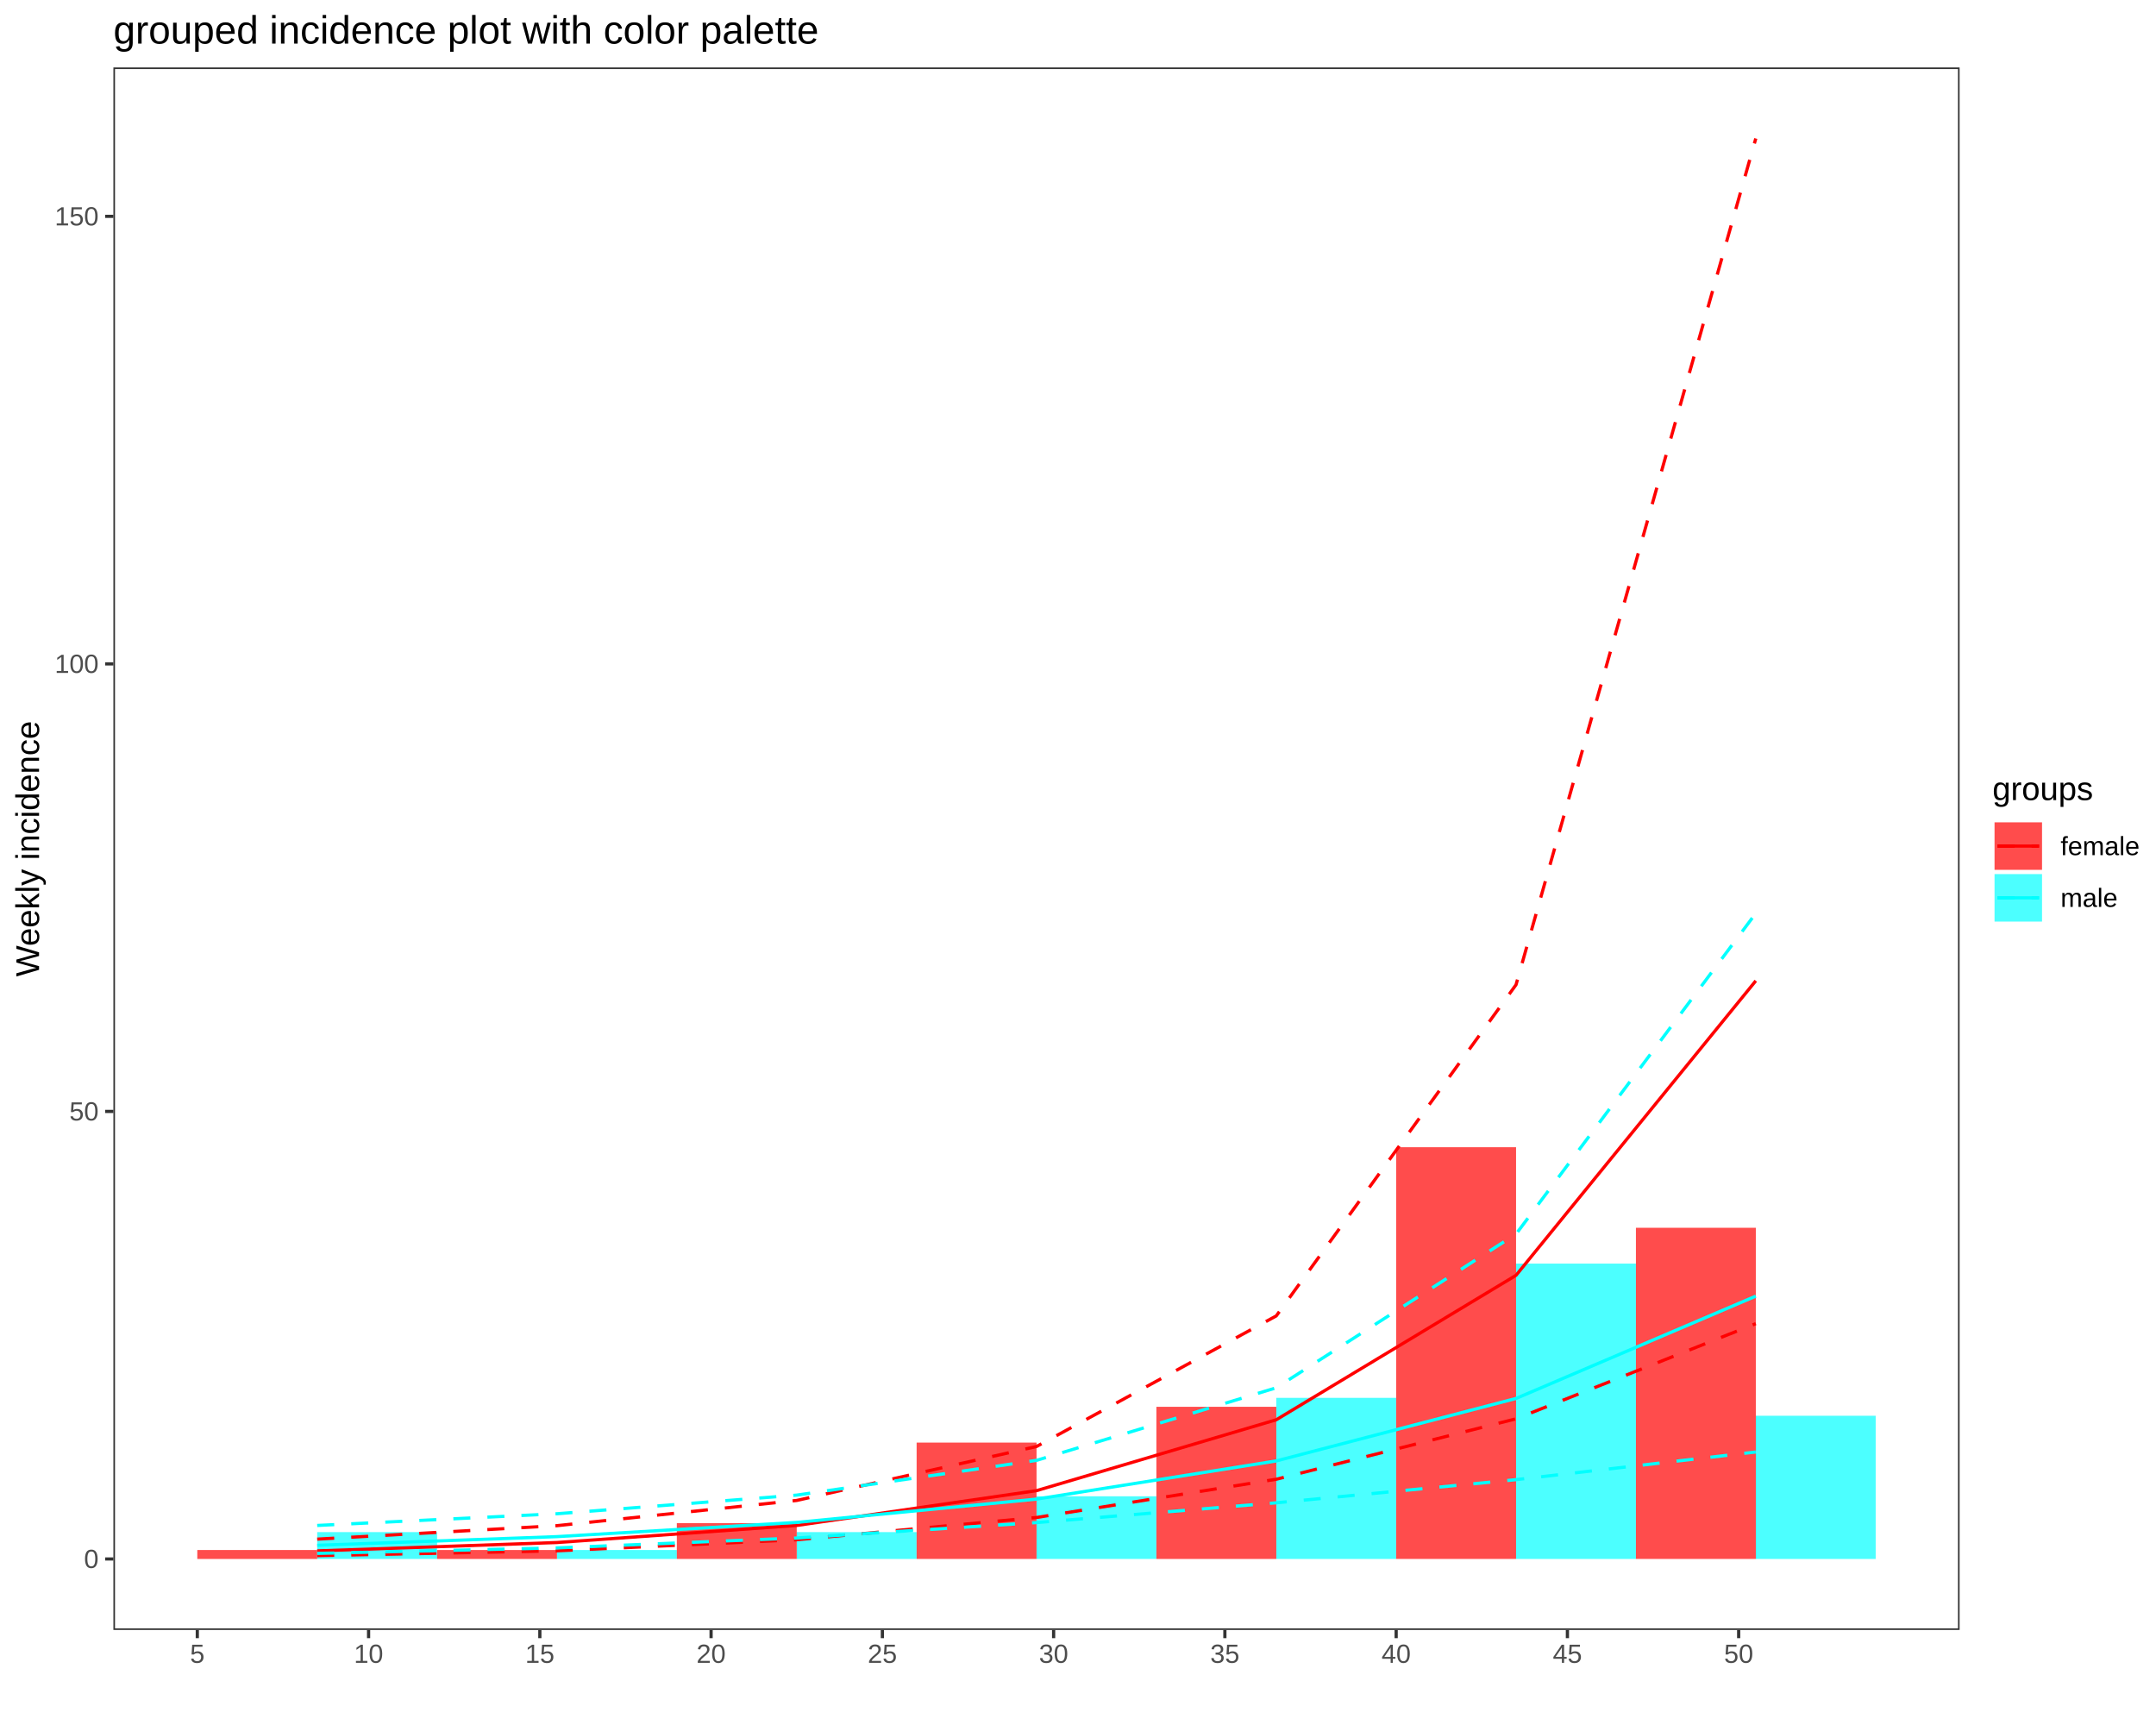
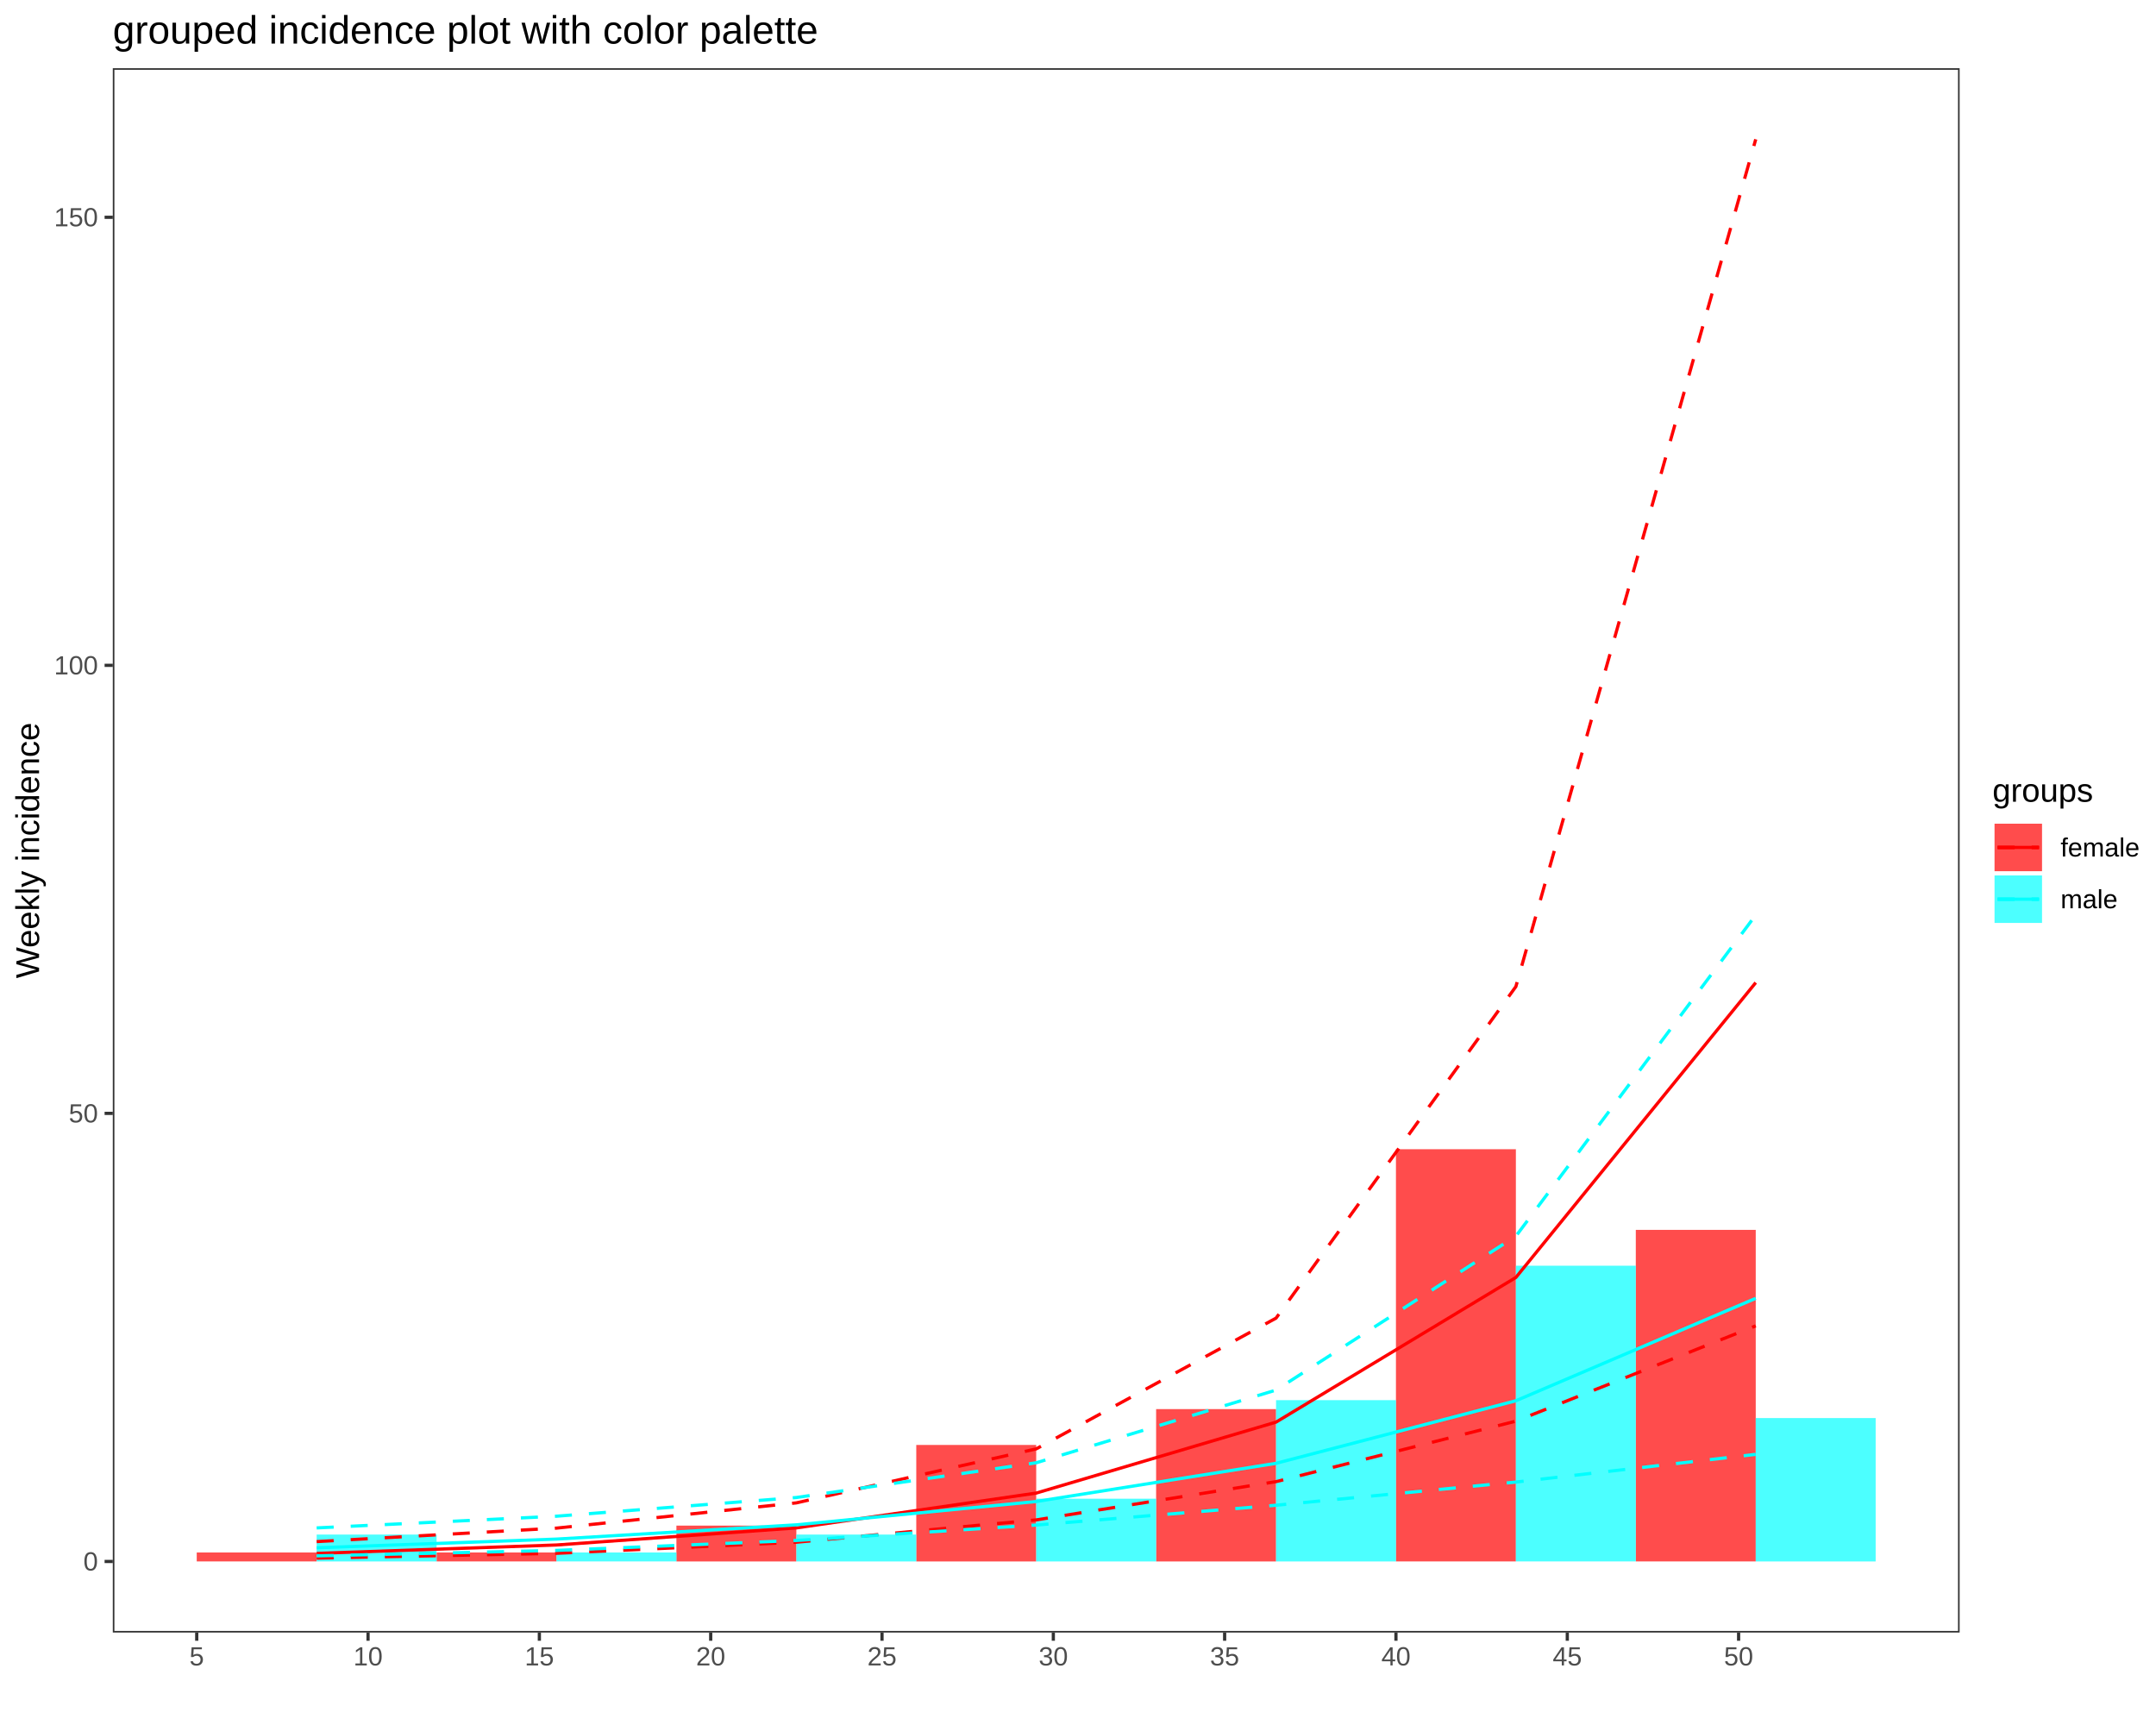
<svg xmlns="http://www.w3.org/2000/svg" viewBox="0 0 720.00 576.00">
  <defs>
    <style type="text/css">
    line, polyline, polygon, path, rect, circle {
      fill: none;
      stroke: #000000;
      stroke-linecap: round;
      stroke-linejoin: round;
      stroke-miterlimit: 10.00;
    }
  </style>
  </defs>
  <rect width="100%" height="100%" style="stroke: none; fill: #FFFFFF;" />
  <rect x="0.00" y="0.00" width="720.00" height="576.00" style="stroke-width: 1.07; stroke: #FFFFFF; fill: #FFFFFF;" />
  <defs>
-     <clipPath id="cpMzcuODd8NjU0LjQxfDU0NC4yN3wyMi41Mg==">
-       <rect x="37.87" y="22.52" width="616.54" height="521.75" />
+     <clipPath id="cpMzcuNjd8NjU0LjQxfDU0NS4xM3wyMi43Nw==">
+       <rect x="37.67" y="22.77" width="616.75" height="522.36" />
    </clipPath>
  </defs>
-   <rect x="37.87" y="22.52" width="616.54" height="521.75" style="stroke-width: 1.07; stroke: none; fill: #FFFFFF;" clip-path="url(#cpMzcuODd8NjU0LjQxfDU0NC4yN3wyMi41Mg==)" />
-   <rect x="105.93" y="511.59" width="40.04" height="8.97" style="stroke-width: 1.07; stroke: none; stroke-linecap: butt; fill: #00FFFF; fill-opacity: 0.70;" clip-path="url(#cpMzcuODd8NjU0LjQxfDU0NC4yN3wyMi41Mg==)" />
-   <rect x="65.89" y="517.57" width="40.04" height="2.99" style="stroke-width: 1.07; stroke: none; stroke-linecap: butt; fill: #FF0000; fill-opacity: 0.70;" clip-path="url(#cpMzcuODd8NjU0LjQxfDU0NC4yN3wyMi41Mg==)" />
-   <rect x="186.00" y="517.57" width="40.04" height="2.99" style="stroke-width: 1.07; stroke: none; stroke-linecap: butt; fill: #00FFFF; fill-opacity: 0.70;" clip-path="url(#cpMzcuODd8NjU0LjQxfDU0NC4yN3wyMi41Mg==)" />
-   <rect x="145.96" y="517.57" width="40.04" height="2.99" style="stroke-width: 1.07; stroke: none; stroke-linecap: butt; fill: #FF0000; fill-opacity: 0.70;" clip-path="url(#cpMzcuODd8NjU0LjQxfDU0NC4yN3wyMi41Mg==)" />
-   <rect x="266.07" y="511.59" width="40.04" height="8.97" style="stroke-width: 1.07; stroke: none; stroke-linecap: butt; fill: #00FFFF; fill-opacity: 0.70;" clip-path="url(#cpMzcuODd8NjU0LjQxfDU0NC4yN3wyMi41Mg==)" />
-   <rect x="226.03" y="508.60" width="40.04" height="11.95" style="stroke-width: 1.07; stroke: none; stroke-linecap: butt; fill: #FF0000; fill-opacity: 0.70;" clip-path="url(#cpMzcuODd8NjU0LjQxfDU0NC4yN3wyMi41Mg==)" />
-   <rect x="346.14" y="499.63" width="40.04" height="20.92" style="stroke-width: 1.07; stroke: none; stroke-linecap: butt; fill: #00FFFF; fill-opacity: 0.70;" clip-path="url(#cpMzcuODd8NjU0LjQxfDU0NC4yN3wyMi41Mg==)" />
-   <rect x="306.11" y="481.70" width="40.04" height="38.85" style="stroke-width: 1.07; stroke: none; stroke-linecap: butt; fill: #FF0000; fill-opacity: 0.70;" clip-path="url(#cpMzcuODd8NjU0LjQxfDU0NC4yN3wyMi41Mg==)" />
-   <rect x="426.21" y="466.76" width="40.04" height="53.80" style="stroke-width: 1.07; stroke: none; stroke-linecap: butt; fill: #00FFFF; fill-opacity: 0.70;" clip-path="url(#cpMzcuODd8NjU0LjQxfDU0NC4yN3wyMi41Mg==)" />
-   <rect x="386.18" y="469.75" width="40.04" height="50.81" style="stroke-width: 1.07; stroke: none; stroke-linecap: butt; fill: #FF0000; fill-opacity: 0.70;" clip-path="url(#cpMzcuODd8NjU0LjQxfDU0NC4yN3wyMi41Mg==)" />
-   <rect x="506.28" y="421.93" width="40.04" height="98.63" style="stroke-width: 1.07; stroke: none; stroke-linecap: butt; fill: #00FFFF; fill-opacity: 0.70;" clip-path="url(#cpMzcuODd8NjU0LjQxfDU0NC4yN3wyMi41Mg==)" />
-   <rect x="466.25" y="383.07" width="40.04" height="137.48" style="stroke-width: 1.07; stroke: none; stroke-linecap: butt; fill: #FF0000; fill-opacity: 0.70;" clip-path="url(#cpMzcuODd8NjU0LjQxfDU0NC4yN3wyMi41Mg==)" />
-   <rect x="586.35" y="472.74" width="40.04" height="47.82" style="stroke-width: 1.07; stroke: none; stroke-linecap: butt; fill: #00FFFF; fill-opacity: 0.70;" clip-path="url(#cpMzcuODd8NjU0LjQxfDU0NC4yN3wyMi41Mg==)" />
-   <rect x="546.32" y="409.97" width="40.04" height="110.58" style="stroke-width: 1.07; stroke: none; stroke-linecap: butt; fill: #FF0000; fill-opacity: 0.70;" clip-path="url(#cpMzcuODd8NjU0LjQxfDU0NC4yN3wyMi41Mg==)" />
-   <polyline points="105.93,517.86 186.00,515.07 266.07,509.37 346.14,497.75 426.21,474.08 506.28,425.84 586.35,327.50 " style="stroke-width: 1.07; stroke: #FF0000; stroke-linecap: butt;" clip-path="url(#cpMzcuODd8NjU0LjQxfDU0NC4yN3wyMi41Mg==)" />
-   <polyline points="105.93,516.00 186.00,513.10 266.07,508.35 346.14,500.57 426.21,487.82 506.28,466.96 586.35,432.80 " style="stroke-width: 1.07; stroke: #00FFFF; stroke-linecap: butt;" clip-path="url(#cpMzcuODd8NjU0LjQxfDU0NC4yN3wyMi41Mg==)" />
-   <polyline points="105.93,519.46 186.00,517.84 266.07,514.15 346.14,506.71 426.21,493.94 506.28,473.76 586.35,441.98 " style="stroke-width: 1.07; stroke: #FF0000; stroke-dasharray: 5.69,5.69; stroke-linecap: butt;" clip-path="url(#cpMzcuODd8NjU0LjQxfDU0NC4yN3wyMi41Mg==)" />
-   <polyline points="105.93,518.70 186.00,516.87 266.07,513.56 346.14,508.41 426.21,501.81 506.28,494.08 586.35,484.84 " style="stroke-width: 1.07; stroke: #00FFFF; stroke-dasharray: 5.69,5.69; stroke-linecap: butt;" clip-path="url(#cpMzcuODd8NjU0LjQxfDU0NC4yN3wyMi41Mg==)" />
-   <polyline points="105.93,513.94 186.00,509.44 266.07,501.02 346.14,483.01 426.21,439.40 506.28,328.82 586.35,46.24 " style="stroke-width: 1.07; stroke: #FF0000; stroke-dasharray: 5.69,5.69; stroke-linecap: butt;" clip-path="url(#cpMzcuODd8NjU0LjQxfDU0NC4yN3wyMi41Mg==)" />
-   <polyline points="105.93,509.37 186.00,505.46 266.07,499.24 346.14,487.64 426.21,463.40 506.28,412.07 586.35,304.95 " style="stroke-width: 1.07; stroke: #00FFFF; stroke-dasharray: 5.69,5.69; stroke-linecap: butt;" clip-path="url(#cpMzcuODd8NjU0LjQxfDU0NC4yN3wyMi41Mg==)" />
-   <rect x="37.87" y="22.52" width="616.54" height="521.75" style="stroke-width: 1.07; stroke: #333333;" clip-path="url(#cpMzcuODd8NjU0LjQxfDU0NC4yN3wyMi41Mg==)" />
+   <rect x="37.67" y="22.77" width="616.75" height="522.36" style="stroke-width: 1.07; stroke: none; fill: #FFFFFF;" clip-path="url(#cpMzcuNjd8NjU0LjQxfDU0NS4xM3wyMi43Nw==)" />
+   <rect x="65.70" y="518.39" width="40.05" height="2.99" style="stroke-width: 1.07; stroke: none; stroke-linecap: square; stroke-linejoin: miter; fill: #FF0000; fill-opacity: 0.70;" clip-path="url(#cpMzcuNjd8NjU0LjQxfDU0NS4xM3wyMi43Nw==)" />
+   <rect x="145.80" y="518.39" width="40.05" height="2.99" style="stroke-width: 1.07; stroke: none; stroke-linecap: square; stroke-linejoin: miter; fill: #FF0000; fill-opacity: 0.70;" clip-path="url(#cpMzcuNjd8NjU0LjQxfDU0NS4xM3wyMi43Nw==)" />
+   <rect x="225.89" y="509.42" width="40.05" height="11.97" style="stroke-width: 1.07; stroke: none; stroke-linecap: square; stroke-linejoin: miter; fill: #FF0000; fill-opacity: 0.70;" clip-path="url(#cpMzcuNjd8NjU0LjQxfDU0NS4xM3wyMi43Nw==)" />
+   <rect x="305.99" y="482.49" width="40.05" height="38.90" style="stroke-width: 1.07; stroke: none; stroke-linecap: square; stroke-linejoin: miter; fill: #FF0000; fill-opacity: 0.70;" clip-path="url(#cpMzcuNjd8NjU0LjQxfDU0NS4xM3wyMi43Nw==)" />
+   <rect x="386.09" y="470.52" width="40.05" height="50.87" style="stroke-width: 1.07; stroke: none; stroke-linecap: square; stroke-linejoin: miter; fill: #FF0000; fill-opacity: 0.70;" clip-path="url(#cpMzcuNjd8NjU0LjQxfDU0NS4xM3wyMi43Nw==)" />
+   <rect x="466.18" y="383.74" width="40.05" height="137.64" style="stroke-width: 1.07; stroke: none; stroke-linecap: square; stroke-linejoin: miter; fill: #FF0000; fill-opacity: 0.70;" clip-path="url(#cpMzcuNjd8NjU0LjQxfDU0NS4xM3wyMi43Nw==)" />
+   <rect x="546.28" y="410.67" width="40.05" height="110.71" style="stroke-width: 1.07; stroke: none; stroke-linecap: square; stroke-linejoin: miter; fill: #FF0000; fill-opacity: 0.70;" clip-path="url(#cpMzcuNjd8NjU0LjQxfDU0NS4xM3wyMi43Nw==)" />
+   <rect x="105.75" y="512.41" width="40.05" height="8.98" style="stroke-width: 1.07; stroke: none; stroke-linecap: square; stroke-linejoin: miter; fill: #00FFFF; fill-opacity: 0.70;" clip-path="url(#cpMzcuNjd8NjU0LjQxfDU0NS4xM3wyMi43Nw==)" />
+   <rect x="185.85" y="518.39" width="40.05" height="2.99" style="stroke-width: 1.07; stroke: none; stroke-linecap: square; stroke-linejoin: miter; fill: #00FFFF; fill-opacity: 0.70;" clip-path="url(#cpMzcuNjd8NjU0LjQxfDU0NS4xM3wyMi43Nw==)" />
+   <rect x="265.94" y="512.41" width="40.05" height="8.98" style="stroke-width: 1.07; stroke: none; stroke-linecap: square; stroke-linejoin: miter; fill: #00FFFF; fill-opacity: 0.70;" clip-path="url(#cpMzcuNjd8NjU0LjQxfDU0NS4xM3wyMi43Nw==)" />
+   <rect x="346.04" y="500.44" width="40.05" height="20.95" style="stroke-width: 1.07; stroke: none; stroke-linecap: square; stroke-linejoin: miter; fill: #00FFFF; fill-opacity: 0.70;" clip-path="url(#cpMzcuNjd8NjU0LjQxfDU0NS4xM3wyMi43Nw==)" />
+   <rect x="426.14" y="467.53" width="40.05" height="53.86" style="stroke-width: 1.07; stroke: none; stroke-linecap: square; stroke-linejoin: miter; fill: #00FFFF; fill-opacity: 0.70;" clip-path="url(#cpMzcuNjd8NjU0LjQxfDU0NS4xM3wyMi43Nw==)" />
+   <rect x="506.23" y="422.64" width="40.05" height="98.74" style="stroke-width: 1.07; stroke: none; stroke-linecap: square; stroke-linejoin: miter; fill: #00FFFF; fill-opacity: 0.70;" clip-path="url(#cpMzcuNjd8NjU0LjQxfDU0NS4xM3wyMi43Nw==)" />
+   <rect x="586.33" y="473.51" width="40.05" height="47.88" style="stroke-width: 1.07; stroke: none; stroke-linecap: square; stroke-linejoin: miter; fill: #00FFFF; fill-opacity: 0.70;" clip-path="url(#cpMzcuNjd8NjU0LjQxfDU0NS4xM3wyMi43Nw==)" />
+   <polyline points="105.75,518.69 185.85,515.89 265.94,510.19 346.04,498.56 426.14,474.86 506.23,426.56 586.33,328.11 " style="stroke-width: 1.07; stroke: #FF0000; stroke-linecap: butt;" clip-path="url(#cpMzcuNjd8NjU0LjQxfDU0NS4xM3wyMi43Nw==)" />
+   <polyline points="105.75,516.83 185.85,513.92 265.94,509.16 346.04,501.37 426.14,488.62 506.23,467.73 586.33,433.53 " style="stroke-width: 1.07; stroke: #00FFFF; stroke-linecap: butt;" clip-path="url(#cpMzcuNjd8NjU0LjQxfDU0NS4xM3wyMi43Nw==)" />
+   <polyline points="105.75,520.29 185.85,518.67 265.94,514.97 346.04,507.52 426.14,494.74 506.23,474.54 586.33,442.72 " style="stroke-width: 1.07; stroke: #FF0000; stroke-dasharray: 5.69,5.69; stroke-linecap: butt;" clip-path="url(#cpMzcuNjd8NjU0LjQxfDU0NS4xM3wyMi43Nw==)" />
+   <polyline points="105.75,519.53 185.85,517.70 265.94,514.39 346.04,509.23 426.14,502.62 506.23,494.88 586.33,485.63 " style="stroke-width: 1.07; stroke: #00FFFF; stroke-dasharray: 5.69,5.69; stroke-linecap: butt;" clip-path="url(#cpMzcuNjd8NjU0LjQxfDU0NS4xM3wyMi43Nw==)" />
+   <polyline points="105.75,514.76 185.85,510.26 265.94,501.83 346.04,483.80 426.14,440.14 506.23,329.43 586.33,46.52 " style="stroke-width: 1.07; stroke: #FF0000; stroke-dasharray: 5.69,5.69; stroke-linecap: butt;" clip-path="url(#cpMzcuNjd8NjU0LjQxfDU0NS4xM3wyMi43Nw==)" />
+   <polyline points="105.75,510.19 185.85,506.28 265.94,500.04 346.04,488.44 426.14,464.16 506.23,412.78 586.33,305.53 " style="stroke-width: 1.07; stroke: #00FFFF; stroke-dasharray: 5.69,5.69; stroke-linecap: butt;" clip-path="url(#cpMzcuNjd8NjU0LjQxfDU0NS4xM3wyMi43Nw==)" />
+   <rect x="37.67" y="22.77" width="616.75" height="522.36" style="stroke-width: 1.07; stroke: #333333;" clip-path="url(#cpMzcuNjd8NjU0LjQxfDU0NS4xM3wyMi43Nw==)" />
  <defs>
    <clipPath id="cpMC4wMHw3MjAuMDB8NTc2LjAwfDAuMDA=">
      <rect x="0.00" y="0.00" width="720.00" height="576.00" />
    </clipPath>
  </defs>
  <g clip-path="url(#cpMC4wMHw3MjAuMDB8NTc2LjAwfDAuMDA=)">
-     <text x="28.05" y="523.58" style="font-size: 8.80px; fill: #4D4D4D; font-family: Liberation Sans;" textLength="4.89px" lengthAdjust="spacingAndGlyphs">0</text>
+     <text x="27.84" y="524.41" style="font-size: 8.80px; fill: #4D4D4D; font-family: Liberation Sans;" textLength="4.89px" lengthAdjust="spacingAndGlyphs">0</text>
  </g>
  <g clip-path="url(#cpMC4wMHw3MjAuMDB8NTc2LjAwfDAuMDA=)">
-     <text x="23.16" y="374.14" style="font-size: 8.80px; fill: #4D4D4D; font-family: Liberation Sans;" textLength="9.78px" lengthAdjust="spacingAndGlyphs">50</text>
+     <text x="22.95" y="374.80" style="font-size: 8.80px; fill: #4D4D4D; font-family: Liberation Sans;" textLength="9.78px" lengthAdjust="spacingAndGlyphs">50</text>
  </g>
  <g clip-path="url(#cpMC4wMHw3MjAuMDB8NTc2LjAwfDAuMDA=)">
-     <text x="18.27" y="224.70" style="font-size: 8.80px; fill: #4D4D4D; font-family: Liberation Sans;" textLength="14.67px" lengthAdjust="spacingAndGlyphs">100</text>
+     <text x="18.06" y="225.19" style="font-size: 8.80px; fill: #4D4D4D; font-family: Liberation Sans;" textLength="14.67px" lengthAdjust="spacingAndGlyphs">100</text>
  </g>
  <g clip-path="url(#cpMC4wMHw3MjAuMDB8NTc2LjAwfDAuMDA=)">
-     <text x="18.27" y="75.27" style="font-size: 8.80px; fill: #4D4D4D; font-family: Liberation Sans;" textLength="14.67px" lengthAdjust="spacingAndGlyphs">150</text>
+     <text x="18.06" y="75.57" style="font-size: 8.80px; fill: #4D4D4D; font-family: Liberation Sans;" textLength="14.67px" lengthAdjust="spacingAndGlyphs">150</text>
  </g>
-   <polyline points="35.13,520.56 37.87,520.56 " style="stroke-width: 1.07; stroke: #333333; stroke-linecap: butt;" clip-path="url(#cpMC4wMHw3MjAuMDB8NTc2LjAwfDAuMDA=)" />
-   <polyline points="35.13,371.12 37.87,371.12 " style="stroke-width: 1.07; stroke: #333333; stroke-linecap: butt;" clip-path="url(#cpMC4wMHw3MjAuMDB8NTc2LjAwfDAuMDA=)" />
-   <polyline points="35.13,221.68 37.87,221.68 " style="stroke-width: 1.07; stroke: #333333; stroke-linecap: butt;" clip-path="url(#cpMC4wMHw3MjAuMDB8NTc2LjAwfDAuMDA=)" />
-   <polyline points="35.13,72.24 37.87,72.24 " style="stroke-width: 1.07; stroke: #333333; stroke-linecap: butt;" clip-path="url(#cpMC4wMHw3MjAuMDB8NTc2LjAwfDAuMDA=)" />
-   <polyline points="65.89,547.01 65.89,544.27 " style="stroke-width: 1.07; stroke: #333333; stroke-linecap: butt;" clip-path="url(#cpMC4wMHw3MjAuMDB8NTc2LjAwfDAuMDA=)" />
-   <polyline points="123.09,547.01 123.09,544.27 " style="stroke-width: 1.07; stroke: #333333; stroke-linecap: butt;" clip-path="url(#cpMC4wMHw3MjAuMDB8NTc2LjAwfDAuMDA=)" />
-   <polyline points="180.28,547.01 180.28,544.27 " style="stroke-width: 1.07; stroke: #333333; stroke-linecap: butt;" clip-path="url(#cpMC4wMHw3MjAuMDB8NTc2LjAwfDAuMDA=)" />
-   <polyline points="237.47,547.01 237.47,544.27 " style="stroke-width: 1.07; stroke: #333333; stroke-linecap: butt;" clip-path="url(#cpMC4wMHw3MjAuMDB8NTc2LjAwfDAuMDA=)" />
-   <polyline points="294.67,547.01 294.67,544.27 " style="stroke-width: 1.07; stroke: #333333; stroke-linecap: butt;" clip-path="url(#cpMC4wMHw3MjAuMDB8NTc2LjAwfDAuMDA=)" />
-   <polyline points="351.86,547.01 351.86,544.27 " style="stroke-width: 1.07; stroke: #333333; stroke-linecap: butt;" clip-path="url(#cpMC4wMHw3MjAuMDB8NTc2LjAwfDAuMDA=)" />
-   <polyline points="409.05,547.01 409.05,544.27 " style="stroke-width: 1.07; stroke: #333333; stroke-linecap: butt;" clip-path="url(#cpMC4wMHw3MjAuMDB8NTc2LjAwfDAuMDA=)" />
-   <polyline points="466.25,547.01 466.25,544.27 " style="stroke-width: 1.07; stroke: #333333; stroke-linecap: butt;" clip-path="url(#cpMC4wMHw3MjAuMDB8NTc2LjAwfDAuMDA=)" />
-   <polyline points="523.44,547.01 523.44,544.27 " style="stroke-width: 1.07; stroke: #333333; stroke-linecap: butt;" clip-path="url(#cpMC4wMHw3MjAuMDB8NTc2LjAwfDAuMDA=)" />
-   <polyline points="580.63,547.01 580.63,544.27 " style="stroke-width: 1.07; stroke: #333333; stroke-linecap: butt;" clip-path="url(#cpMC4wMHw3MjAuMDB8NTc2LjAwfDAuMDA=)" />
+   <polyline points="34.93,521.39 37.67,521.39 " style="stroke-width: 1.07; stroke: #333333; stroke-linecap: butt;" clip-path="url(#cpMC4wMHw3MjAuMDB8NTc2LjAwfDAuMDA=)" />
+   <polyline points="34.93,371.77 37.67,371.77 " style="stroke-width: 1.07; stroke: #333333; stroke-linecap: butt;" clip-path="url(#cpMC4wMHw3MjAuMDB8NTc2LjAwfDAuMDA=)" />
+   <polyline points="34.93,222.16 37.67,222.16 " style="stroke-width: 1.07; stroke: #333333; stroke-linecap: butt;" clip-path="url(#cpMC4wMHw3MjAuMDB8NTc2LjAwfDAuMDA=)" />
+   <polyline points="34.93,72.55 37.67,72.55 " style="stroke-width: 1.07; stroke: #333333; stroke-linecap: butt;" clip-path="url(#cpMC4wMHw3MjAuMDB8NTc2LjAwfDAuMDA=)" />
+   <polyline points="65.70,547.87 65.70,545.13 " style="stroke-width: 1.07; stroke: #333333; stroke-linecap: butt;" clip-path="url(#cpMC4wMHw3MjAuMDB8NTc2LjAwfDAuMDA=)" />
+   <polyline points="122.91,547.87 122.91,545.13 " style="stroke-width: 1.07; stroke: #333333; stroke-linecap: butt;" clip-path="url(#cpMC4wMHw3MjAuMDB8NTc2LjAwfDAuMDA=)" />
+   <polyline points="180.12,547.87 180.12,545.13 " style="stroke-width: 1.07; stroke: #333333; stroke-linecap: butt;" clip-path="url(#cpMC4wMHw3MjAuMDB8NTc2LjAwfDAuMDA=)" />
+   <polyline points="237.34,547.87 237.34,545.13 " style="stroke-width: 1.07; stroke: #333333; stroke-linecap: butt;" clip-path="url(#cpMC4wMHw3MjAuMDB8NTc2LjAwfDAuMDA=)" />
+   <polyline points="294.55,547.87 294.55,545.13 " style="stroke-width: 1.07; stroke: #333333; stroke-linecap: butt;" clip-path="url(#cpMC4wMHw3MjAuMDB8NTc2LjAwfDAuMDA=)" />
+   <polyline points="351.76,547.87 351.76,545.13 " style="stroke-width: 1.07; stroke: #333333; stroke-linecap: butt;" clip-path="url(#cpMC4wMHw3MjAuMDB8NTc2LjAwfDAuMDA=)" />
+   <polyline points="408.97,547.87 408.97,545.13 " style="stroke-width: 1.07; stroke: #333333; stroke-linecap: butt;" clip-path="url(#cpMC4wMHw3MjAuMDB8NTc2LjAwfDAuMDA=)" />
+   <polyline points="466.18,547.87 466.18,545.13 " style="stroke-width: 1.07; stroke: #333333; stroke-linecap: butt;" clip-path="url(#cpMC4wMHw3MjAuMDB8NTc2LjAwfDAuMDA=)" />
+   <polyline points="523.40,547.87 523.40,545.13 " style="stroke-width: 1.07; stroke: #333333; stroke-linecap: butt;" clip-path="url(#cpMC4wMHw3MjAuMDB8NTc2LjAwfDAuMDA=)" />
+   <polyline points="580.61,547.87 580.61,545.13 " style="stroke-width: 1.07; stroke: #333333; stroke-linecap: butt;" clip-path="url(#cpMC4wMHw3MjAuMDB8NTc2LjAwfDAuMDA=)" />
  <g clip-path="url(#cpMC4wMHw3MjAuMDB8NTc2LjAwfDAuMDA=)">
-     <text x="63.45" y="555.25" style="font-size: 8.80px; fill: #4D4D4D; font-family: Liberation Sans;" textLength="4.89px" lengthAdjust="spacingAndGlyphs">5</text>
+     <text x="63.25" y="556.11" style="font-size: 8.80px; fill: #4D4D4D; font-family: Liberation Sans;" textLength="4.89px" lengthAdjust="spacingAndGlyphs">5</text>
  </g>
  <g clip-path="url(#cpMC4wMHw3MjAuMDB8NTc2LjAwfDAuMDA=)">
-     <text x="118.20" y="555.25" style="font-size: 8.80px; fill: #4D4D4D; font-family: Liberation Sans;" textLength="9.78px" lengthAdjust="spacingAndGlyphs">10</text>
+     <text x="118.02" y="556.11" style="font-size: 8.80px; fill: #4D4D4D; font-family: Liberation Sans;" textLength="9.78px" lengthAdjust="spacingAndGlyphs">10</text>
  </g>
  <g clip-path="url(#cpMC4wMHw3MjAuMDB8NTc2LjAwfDAuMDA=)">
-     <text x="175.39" y="555.25" style="font-size: 8.80px; fill: #4D4D4D; font-family: Liberation Sans;" textLength="9.78px" lengthAdjust="spacingAndGlyphs">15</text>
+     <text x="175.23" y="556.11" style="font-size: 8.80px; fill: #4D4D4D; font-family: Liberation Sans;" textLength="9.78px" lengthAdjust="spacingAndGlyphs">15</text>
  </g>
  <g clip-path="url(#cpMC4wMHw3MjAuMDB8NTc2LjAwfDAuMDA=)">
-     <text x="232.58" y="555.25" style="font-size: 8.80px; fill: #4D4D4D; font-family: Liberation Sans;" textLength="9.78px" lengthAdjust="spacingAndGlyphs">20</text>
+     <text x="232.45" y="556.11" style="font-size: 8.80px; fill: #4D4D4D; font-family: Liberation Sans;" textLength="9.78px" lengthAdjust="spacingAndGlyphs">20</text>
  </g>
  <g clip-path="url(#cpMC4wMHw3MjAuMDB8NTc2LjAwfDAuMDA=)">
-     <text x="289.78" y="555.25" style="font-size: 8.80px; fill: #4D4D4D; font-family: Liberation Sans;" textLength="9.78px" lengthAdjust="spacingAndGlyphs">25</text>
+     <text x="289.66" y="556.11" style="font-size: 8.80px; fill: #4D4D4D; font-family: Liberation Sans;" textLength="9.78px" lengthAdjust="spacingAndGlyphs">25</text>
  </g>
  <g clip-path="url(#cpMC4wMHw3MjAuMDB8NTc2LjAwfDAuMDA=)">
-     <text x="346.97" y="555.25" style="font-size: 8.80px; fill: #4D4D4D; font-family: Liberation Sans;" textLength="9.78px" lengthAdjust="spacingAndGlyphs">30</text>
+     <text x="346.87" y="556.11" style="font-size: 8.80px; fill: #4D4D4D; font-family: Liberation Sans;" textLength="9.78px" lengthAdjust="spacingAndGlyphs">30</text>
  </g>
  <g clip-path="url(#cpMC4wMHw3MjAuMDB8NTc2LjAwfDAuMDA=)">
-     <text x="404.16" y="555.25" style="font-size: 8.80px; fill: #4D4D4D; font-family: Liberation Sans;" textLength="9.78px" lengthAdjust="spacingAndGlyphs">35</text>
+     <text x="404.08" y="556.11" style="font-size: 8.80px; fill: #4D4D4D; font-family: Liberation Sans;" textLength="9.78px" lengthAdjust="spacingAndGlyphs">35</text>
  </g>
  <g clip-path="url(#cpMC4wMHw3MjAuMDB8NTc2LjAwfDAuMDA=)">
-     <text x="461.36" y="555.25" style="font-size: 8.80px; fill: #4D4D4D; font-family: Liberation Sans;" textLength="9.78px" lengthAdjust="spacingAndGlyphs">40</text>
+     <text x="461.29" y="556.11" style="font-size: 8.80px; fill: #4D4D4D; font-family: Liberation Sans;" textLength="9.78px" lengthAdjust="spacingAndGlyphs">40</text>
  </g>
  <g clip-path="url(#cpMC4wMHw3MjAuMDB8NTc2LjAwfDAuMDA=)">
-     <text x="518.55" y="555.25" style="font-size: 8.80px; fill: #4D4D4D; font-family: Liberation Sans;" textLength="9.78px" lengthAdjust="spacingAndGlyphs">45</text>
+     <text x="518.51" y="556.11" style="font-size: 8.80px; fill: #4D4D4D; font-family: Liberation Sans;" textLength="9.78px" lengthAdjust="spacingAndGlyphs">45</text>
  </g>
  <g clip-path="url(#cpMC4wMHw3MjAuMDB8NTc2LjAwfDAuMDA=)">
-     <text x="575.74" y="555.25" style="font-size: 8.80px; fill: #4D4D4D; font-family: Liberation Sans;" textLength="9.78px" lengthAdjust="spacingAndGlyphs">50</text>
+     <text x="575.72" y="556.11" style="font-size: 8.80px; fill: #4D4D4D; font-family: Liberation Sans;" textLength="9.78px" lengthAdjust="spacingAndGlyphs">50</text>
  </g>
  <g clip-path="url(#cpMC4wMHw3MjAuMDB8NTc2LjAwfDAuMDA=)">
-     <text transform="translate(13.04,326.11) rotate(-90)" style="font-size: 11.00px; font-family: Liberation Sans;" textLength="85.42px" lengthAdjust="spacingAndGlyphs">Weekly incidence</text>
+     <text transform="translate(13.04,326.66) rotate(-90)" style="font-size: 11.00px; font-family: Liberation Sans;" textLength="85.42px" lengthAdjust="spacingAndGlyphs">Weekly incidence</text>
  </g>
-   <rect x="665.37" y="258.35" width="49.15" height="50.09" style="stroke-width: 1.07; stroke: none; fill: #FFFFFF;" clip-path="url(#cpMC4wMHw3MjAuMDB8NTc2LjAwfDAuMDA=)" />
+   <rect x="665.37" y="259.01" width="49.15" height="49.88" style="stroke-width: 1.07; stroke: none; fill: #FFFFFF;" clip-path="url(#cpMC4wMHw3MjAuMDB8NTc2LjAwfDAuMDA=)" />
  <g clip-path="url(#cpMC4wMHw3MjAuMDB8NTc2LjAwfDAuMDA=)">
-     <text x="665.37" y="267.16" style="font-size: 11.00px; font-family: Liberation Sans;" textLength="33.66px" lengthAdjust="spacingAndGlyphs">groups</text>
+     <text x="665.37" y="267.71" style="font-size: 11.00px; font-family: Liberation Sans;" textLength="33.66px" lengthAdjust="spacingAndGlyphs">groups</text>
  </g>
-   <rect x="665.37" y="273.88" width="17.28" height="17.28" style="stroke-width: 1.07; stroke: none; fill: #FFFFFF;" clip-path="url(#cpMC4wMHw3MjAuMDB8NTc2LjAwfDAuMDA=)" />
-   <rect x="666.08" y="274.59" width="15.86" height="15.86" style="stroke-width: 1.07; stroke: none; stroke-linejoin: miter; fill: #FF0000; fill-opacity: 0.70;" clip-path="url(#cpMC4wMHw3MjAuMDB8NTc2LjAwfDAuMDA=)" />
-   <line x1="667.10" y1="282.52" x2="680.92" y2="282.52" style="stroke-width: 1.07; stroke: #FF0000; stroke-linecap: butt;" clip-path="url(#cpMC4wMHw3MjAuMDB8NTc2LjAwfDAuMDA=)" />
-   <line x1="667.10" y1="282.52" x2="680.92" y2="282.52" style="stroke-width: 1.07; stroke: #FF0000; stroke-dasharray: 5.69,5.69; stroke-linecap: butt;" clip-path="url(#cpMC4wMHw3MjAuMDB8NTc2LjAwfDAuMDA=)" />
-   <line x1="667.10" y1="282.52" x2="680.92" y2="282.52" style="stroke-width: 1.07; stroke: #FF0000; stroke-dasharray: 5.69,5.69; stroke-linecap: butt;" clip-path="url(#cpMC4wMHw3MjAuMDB8NTc2LjAwfDAuMDA=)" />
-   <rect x="665.37" y="291.16" width="17.28" height="17.28" style="stroke-width: 1.07; stroke: none; fill: #FFFFFF;" clip-path="url(#cpMC4wMHw3MjAuMDB8NTc2LjAwfDAuMDA=)" />
-   <rect x="666.08" y="291.87" width="15.86" height="15.86" style="stroke-width: 1.07; stroke: none; stroke-linejoin: miter; fill: #00FFFF; fill-opacity: 0.70;" clip-path="url(#cpMC4wMHw3MjAuMDB8NTc2LjAwfDAuMDA=)" />
-   <line x1="667.10" y1="299.80" x2="680.92" y2="299.80" style="stroke-width: 1.07; stroke: #00FFFF; stroke-linecap: butt;" clip-path="url(#cpMC4wMHw3MjAuMDB8NTc2LjAwfDAuMDA=)" />
-   <line x1="667.10" y1="299.80" x2="680.92" y2="299.80" style="stroke-width: 1.07; stroke: #00FFFF; stroke-dasharray: 5.69,5.69; stroke-linecap: butt;" clip-path="url(#cpMC4wMHw3MjAuMDB8NTc2LjAwfDAuMDA=)" />
-   <line x1="667.10" y1="299.80" x2="680.92" y2="299.80" style="stroke-width: 1.07; stroke: #00FFFF; stroke-dasharray: 5.69,5.69; stroke-linecap: butt;" clip-path="url(#cpMC4wMHw3MjAuMDB8NTc2LjAwfDAuMDA=)" />
+   <rect x="665.37" y="274.33" width="17.28" height="17.28" style="stroke-width: 1.07; stroke: none; fill: #FFFFFF;" clip-path="url(#cpMC4wMHw3MjAuMDB8NTc2LjAwfDAuMDA=)" />
+   <rect x="666.08" y="275.04" width="15.86" height="15.86" style="stroke-width: 1.07; stroke: none; stroke-linecap: square; stroke-linejoin: miter; fill: #FF0000; fill-opacity: 0.70;" clip-path="url(#cpMC4wMHw3MjAuMDB8NTc2LjAwfDAuMDA=)" />
+   <line x1="667.10" y1="282.97" x2="680.92" y2="282.97" style="stroke-width: 1.07; stroke: #FF0000; stroke-linecap: butt;" clip-path="url(#cpMC4wMHw3MjAuMDB8NTc2LjAwfDAuMDA=)" />
+   <line x1="667.10" y1="282.97" x2="680.92" y2="282.97" style="stroke-width: 1.07; stroke: #FF0000; stroke-dasharray: 5.69,5.69; stroke-linecap: butt;" clip-path="url(#cpMC4wMHw3MjAuMDB8NTc2LjAwfDAuMDA=)" />
+   <line x1="667.10" y1="282.97" x2="680.92" y2="282.97" style="stroke-width: 1.07; stroke: #FF0000; stroke-dasharray: 5.69,5.69; stroke-linecap: butt;" clip-path="url(#cpMC4wMHw3MjAuMDB8NTc2LjAwfDAuMDA=)" />
+   <rect x="665.37" y="291.61" width="17.28" height="17.28" style="stroke-width: 1.07; stroke: none; fill: #FFFFFF;" clip-path="url(#cpMC4wMHw3MjAuMDB8NTc2LjAwfDAuMDA=)" />
+   <rect x="666.08" y="292.32" width="15.86" height="15.86" style="stroke-width: 1.07; stroke: none; stroke-linecap: square; stroke-linejoin: miter; fill: #00FFFF; fill-opacity: 0.70;" clip-path="url(#cpMC4wMHw3MjAuMDB8NTc2LjAwfDAuMDA=)" />
+   <line x1="667.10" y1="300.25" x2="680.92" y2="300.25" style="stroke-width: 1.07; stroke: #00FFFF; stroke-linecap: butt;" clip-path="url(#cpMC4wMHw3MjAuMDB8NTc2LjAwfDAuMDA=)" />
+   <line x1="667.10" y1="300.25" x2="680.92" y2="300.25" style="stroke-width: 1.07; stroke: #00FFFF; stroke-dasharray: 5.69,5.69; stroke-linecap: butt;" clip-path="url(#cpMC4wMHw3MjAuMDB8NTc2LjAwfDAuMDA=)" />
+   <line x1="667.10" y1="300.25" x2="680.92" y2="300.25" style="stroke-width: 1.07; stroke: #00FFFF; stroke-dasharray: 5.69,5.69; stroke-linecap: butt;" clip-path="url(#cpMC4wMHw3MjAuMDB8NTc2LjAwfDAuMDA=)" />
  <g clip-path="url(#cpMC4wMHw3MjAuMDB8NTc2LjAwfDAuMDA=)">
-     <text x="688.13" y="285.54" style="font-size: 8.80px; font-family: Liberation Sans;" textLength="26.39px" lengthAdjust="spacingAndGlyphs">female</text>
+     <text x="688.13" y="286.00" style="font-size: 8.80px; font-family: Liberation Sans;" textLength="26.39px" lengthAdjust="spacingAndGlyphs">female</text>
  </g>
  <g clip-path="url(#cpMC4wMHw3MjAuMDB8NTc2LjAwfDAuMDA=)">
-     <text x="688.13" y="302.82" style="font-size: 8.80px; font-family: Liberation Sans;" textLength="19.06px" lengthAdjust="spacingAndGlyphs">male</text>
+     <text x="688.13" y="303.28" style="font-size: 8.80px; font-family: Liberation Sans;" textLength="19.06px" lengthAdjust="spacingAndGlyphs">male</text>
  </g>
  <g clip-path="url(#cpMC4wMHw3MjAuMDB8NTc2LjAwfDAuMDA=)">
-     <text x="37.87" y="14.56" style="font-size: 13.20px; font-family: Liberation Sans;" textLength="235.19px" lengthAdjust="spacingAndGlyphs">grouped incidence plot with color palette</text>
+     <text x="37.67" y="14.56" style="font-size: 13.20px; font-family: Liberation Sans;" textLength="235.19px" lengthAdjust="spacingAndGlyphs">grouped incidence plot with color palette</text>
  </g>
</svg>
